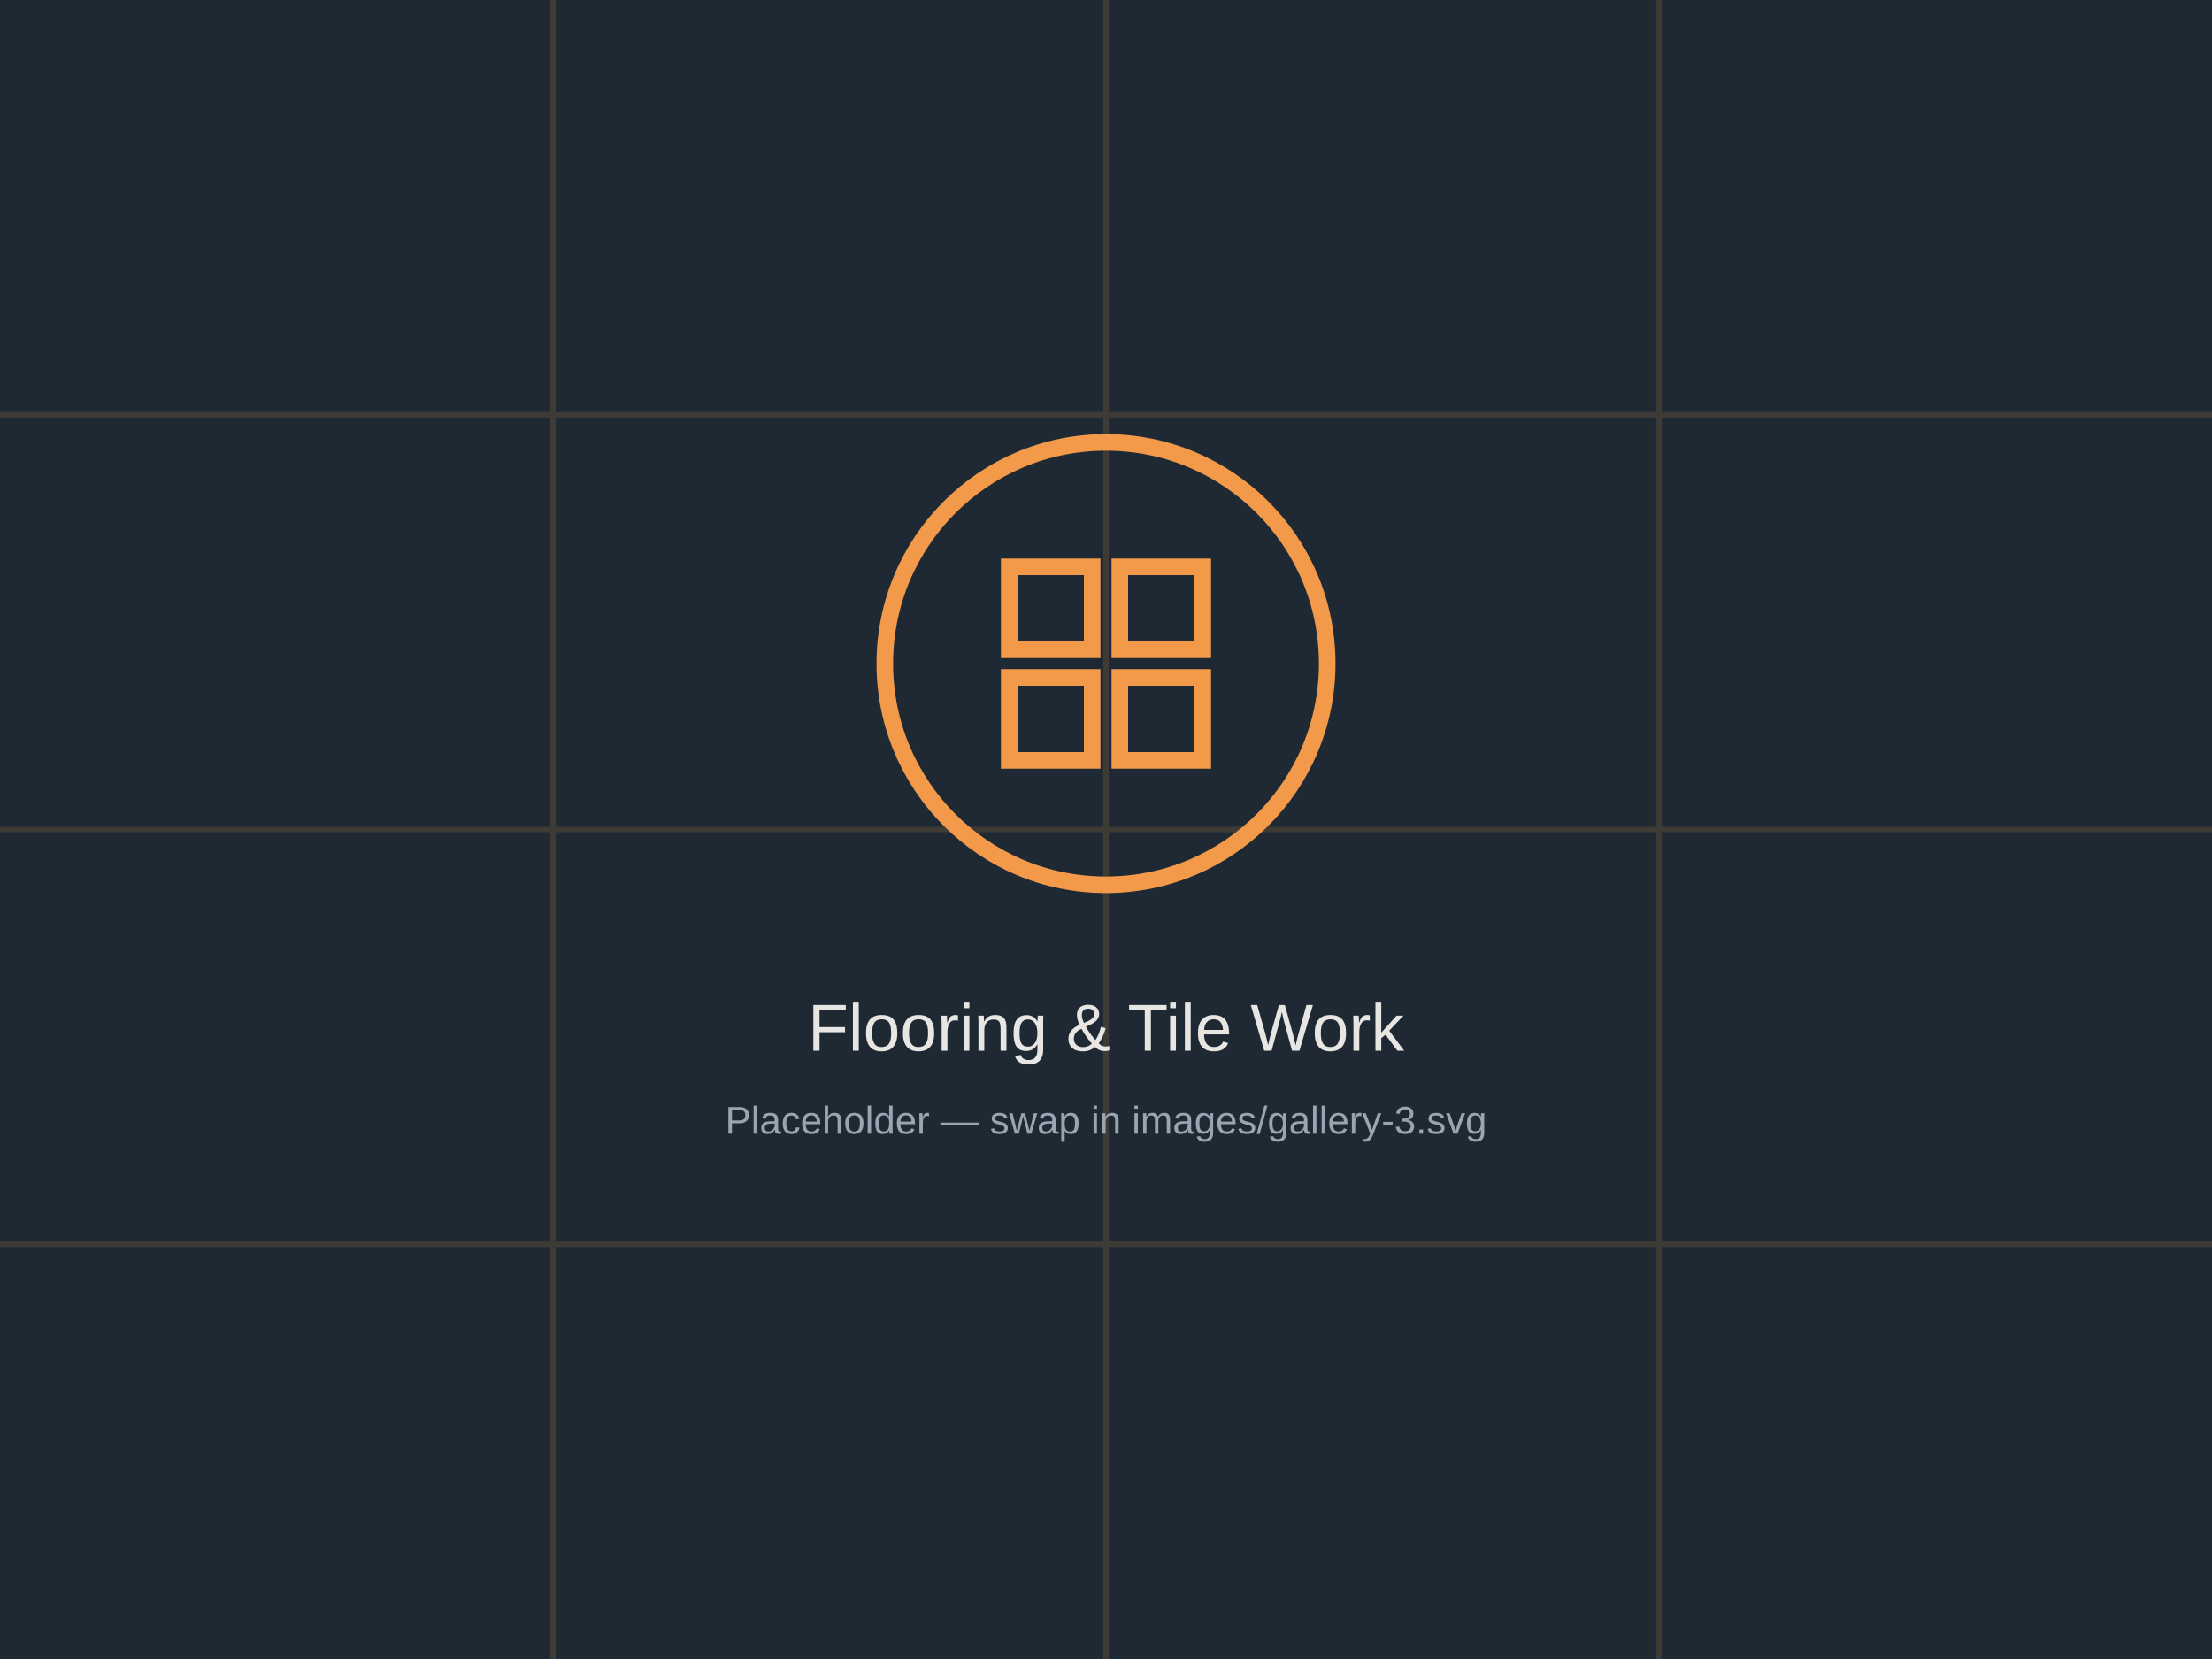
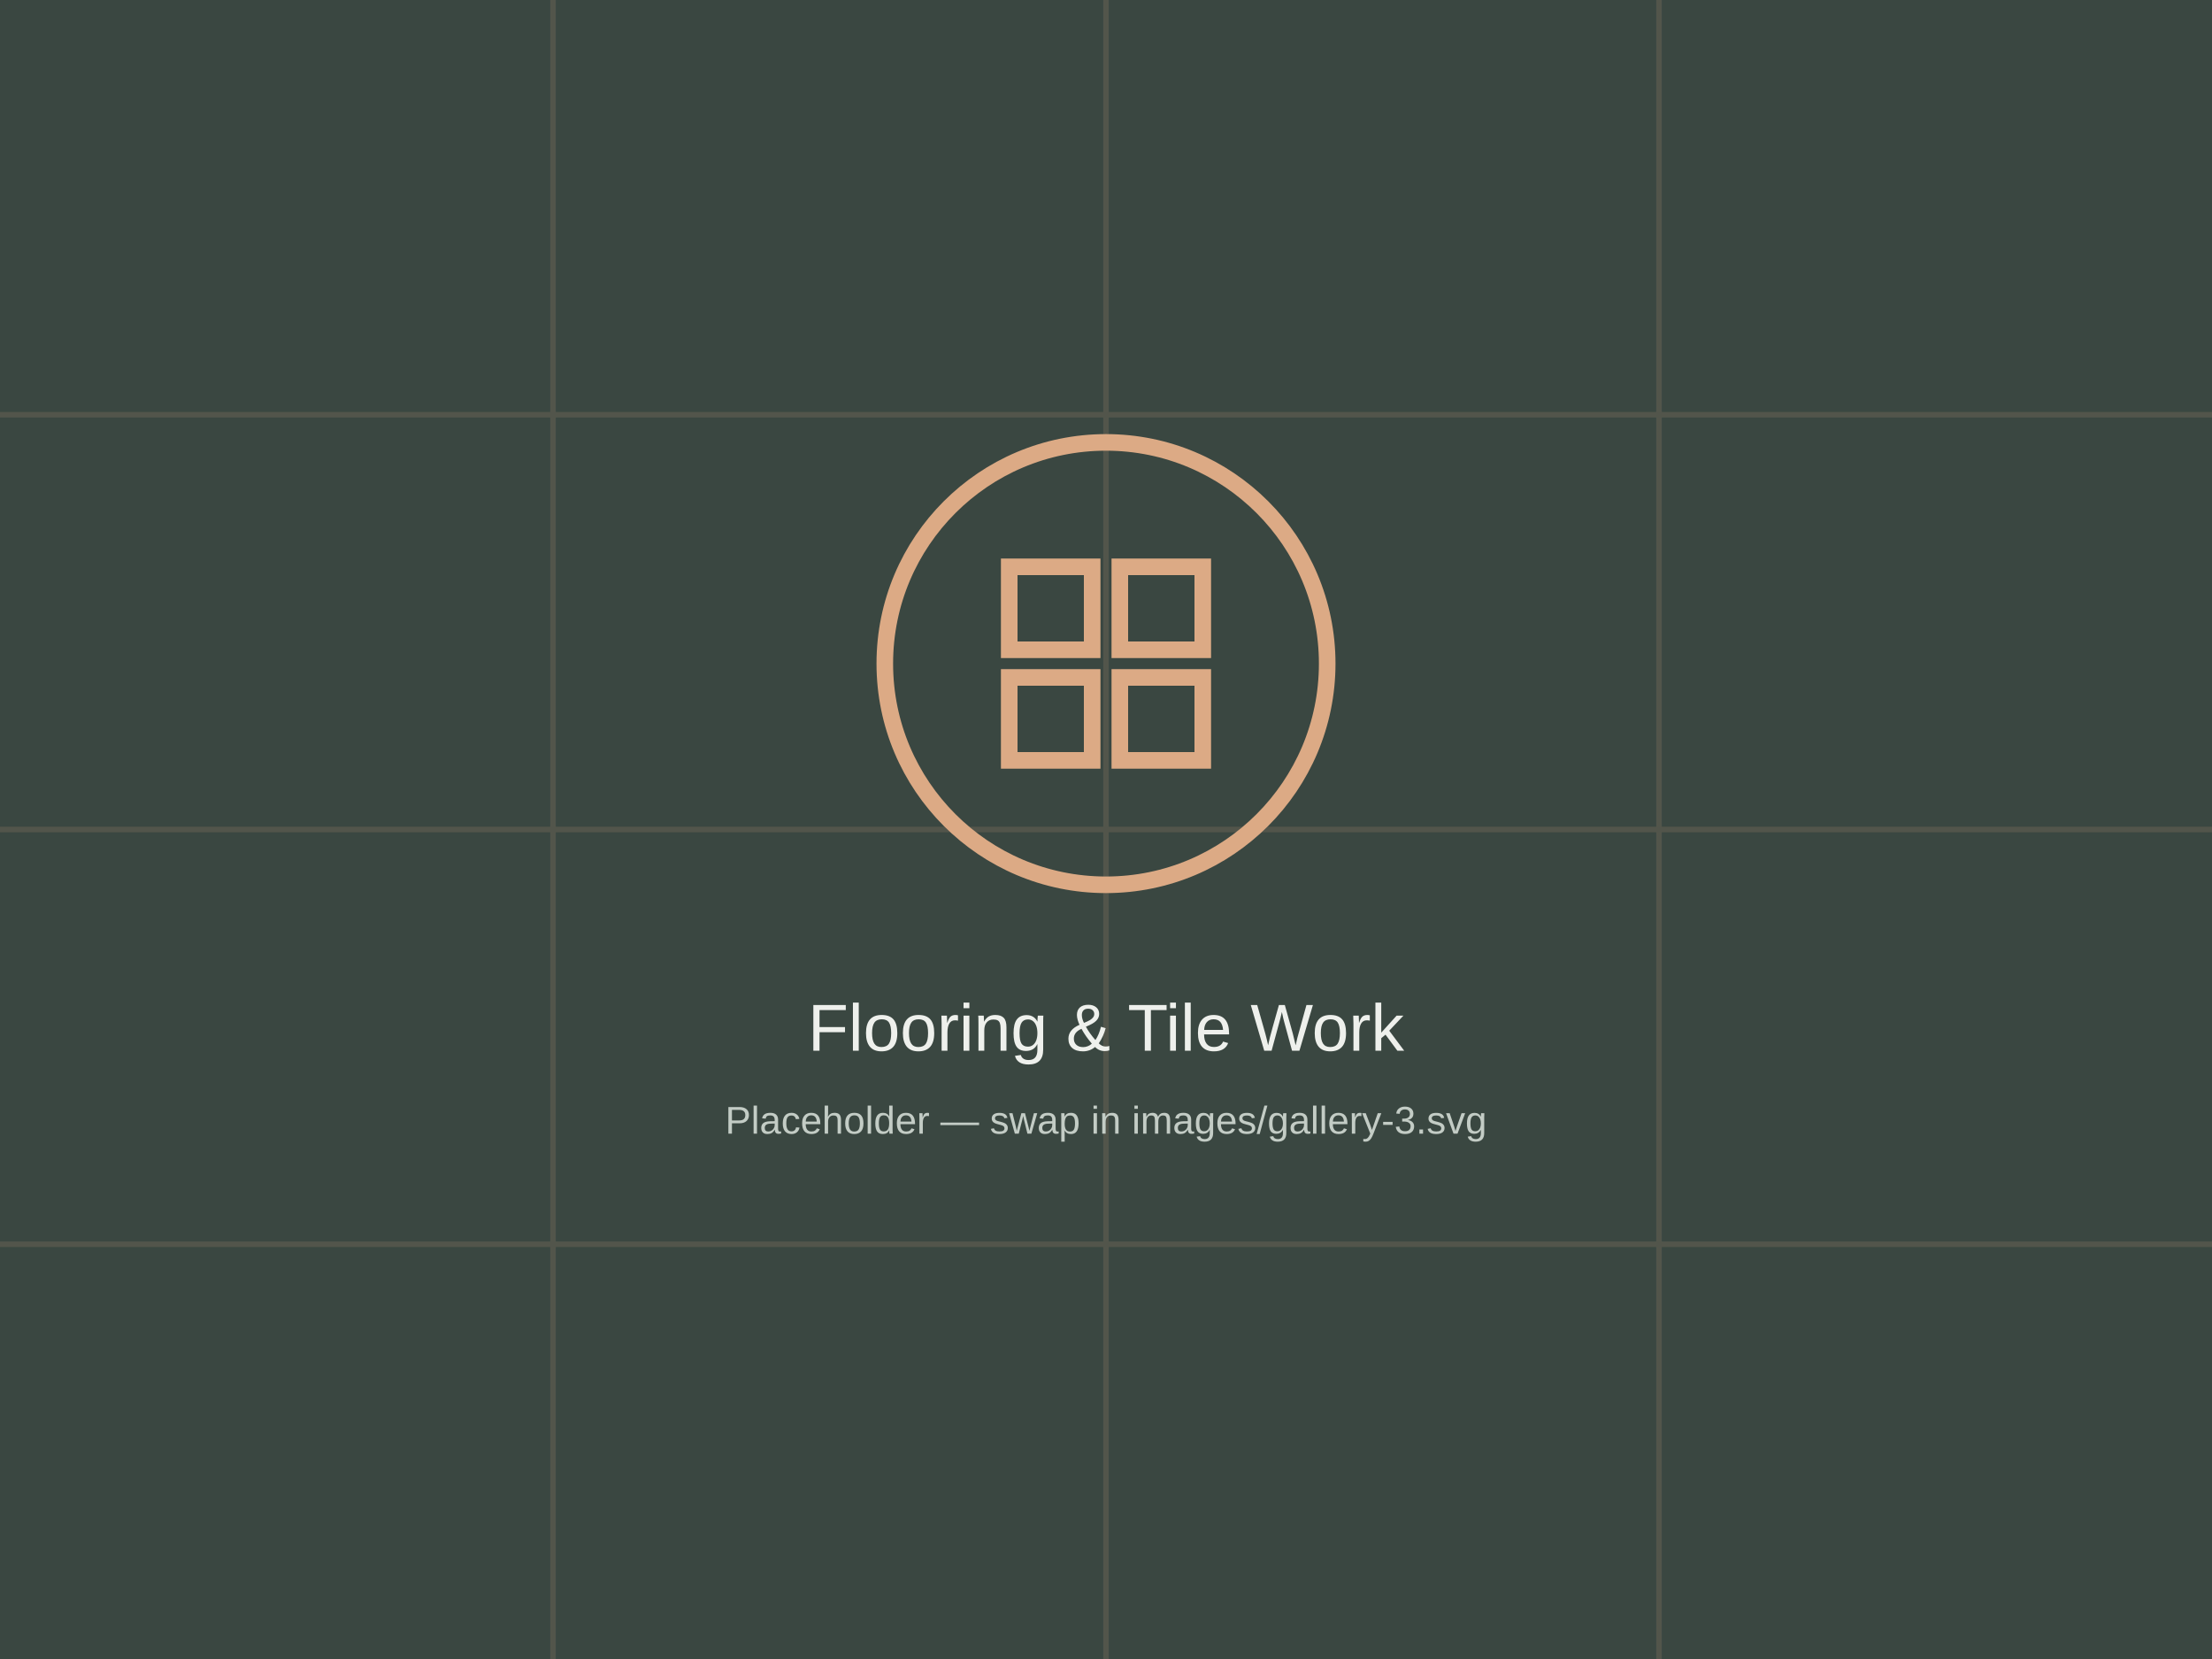
<svg xmlns="http://www.w3.org/2000/svg" viewBox="0 0 800 600" role="img" aria-label="Placeholder photo: flooring and tile work">
-   <rect width="800" height="600" fill="#1f2933" />
-   <g opacity="0.15" stroke="#f2994a" stroke-width="2">
+   <rect width="800" height="600" fill="#3a4741" />
+   <g opacity="0.15" stroke="#dcaa85" stroke-width="2">
    <line x1="0" y1="150" x2="800" y2="150" />
    <line x1="0" y1="300" x2="800" y2="300" />
    <line x1="0" y1="450" x2="800" y2="450" />
    <line x1="200" y1="0" x2="200" y2="600" />
    <line x1="400" y1="0" x2="400" y2="600" />
    <line x1="600" y1="0" x2="600" y2="600" />
  </g>
-   <circle cx="400" cy="240" r="80" fill="none" stroke="#f2994a" stroke-width="6" />
-   <g fill="none" stroke="#f2994a" stroke-width="6">
+   <circle cx="400" cy="240" r="80" fill="none" stroke="#dcaa85" stroke-width="6" />
+   <g fill="none" stroke="#dcaa85" stroke-width="6">
    <rect x="365" y="205" width="30" height="30" />
    <rect x="405" y="205" width="30" height="30" />
    <rect x="365" y="245" width="30" height="30" />
    <rect x="405" y="245" width="30" height="30" />
  </g>
-   <text x="400" y="380" text-anchor="middle" font-family="Arial, sans-serif" font-size="24" fill="#e8e6e3">Flooring &amp; Tile Work</text>
-   <text x="400" y="410" text-anchor="middle" font-family="Arial, sans-serif" font-size="14" fill="#9aa5b1">Placeholder — swap in images/gallery-3.svg</text>
+   <text x="400" y="380" text-anchor="middle" font-family="Arial, sans-serif" font-size="24" fill="#eef0ec">Flooring &amp; Tile Work</text>
+   <text x="400" y="410" text-anchor="middle" font-family="Arial, sans-serif" font-size="14" fill="#c3ccc5">Placeholder — swap in images/gallery-3.svg</text>
</svg>
